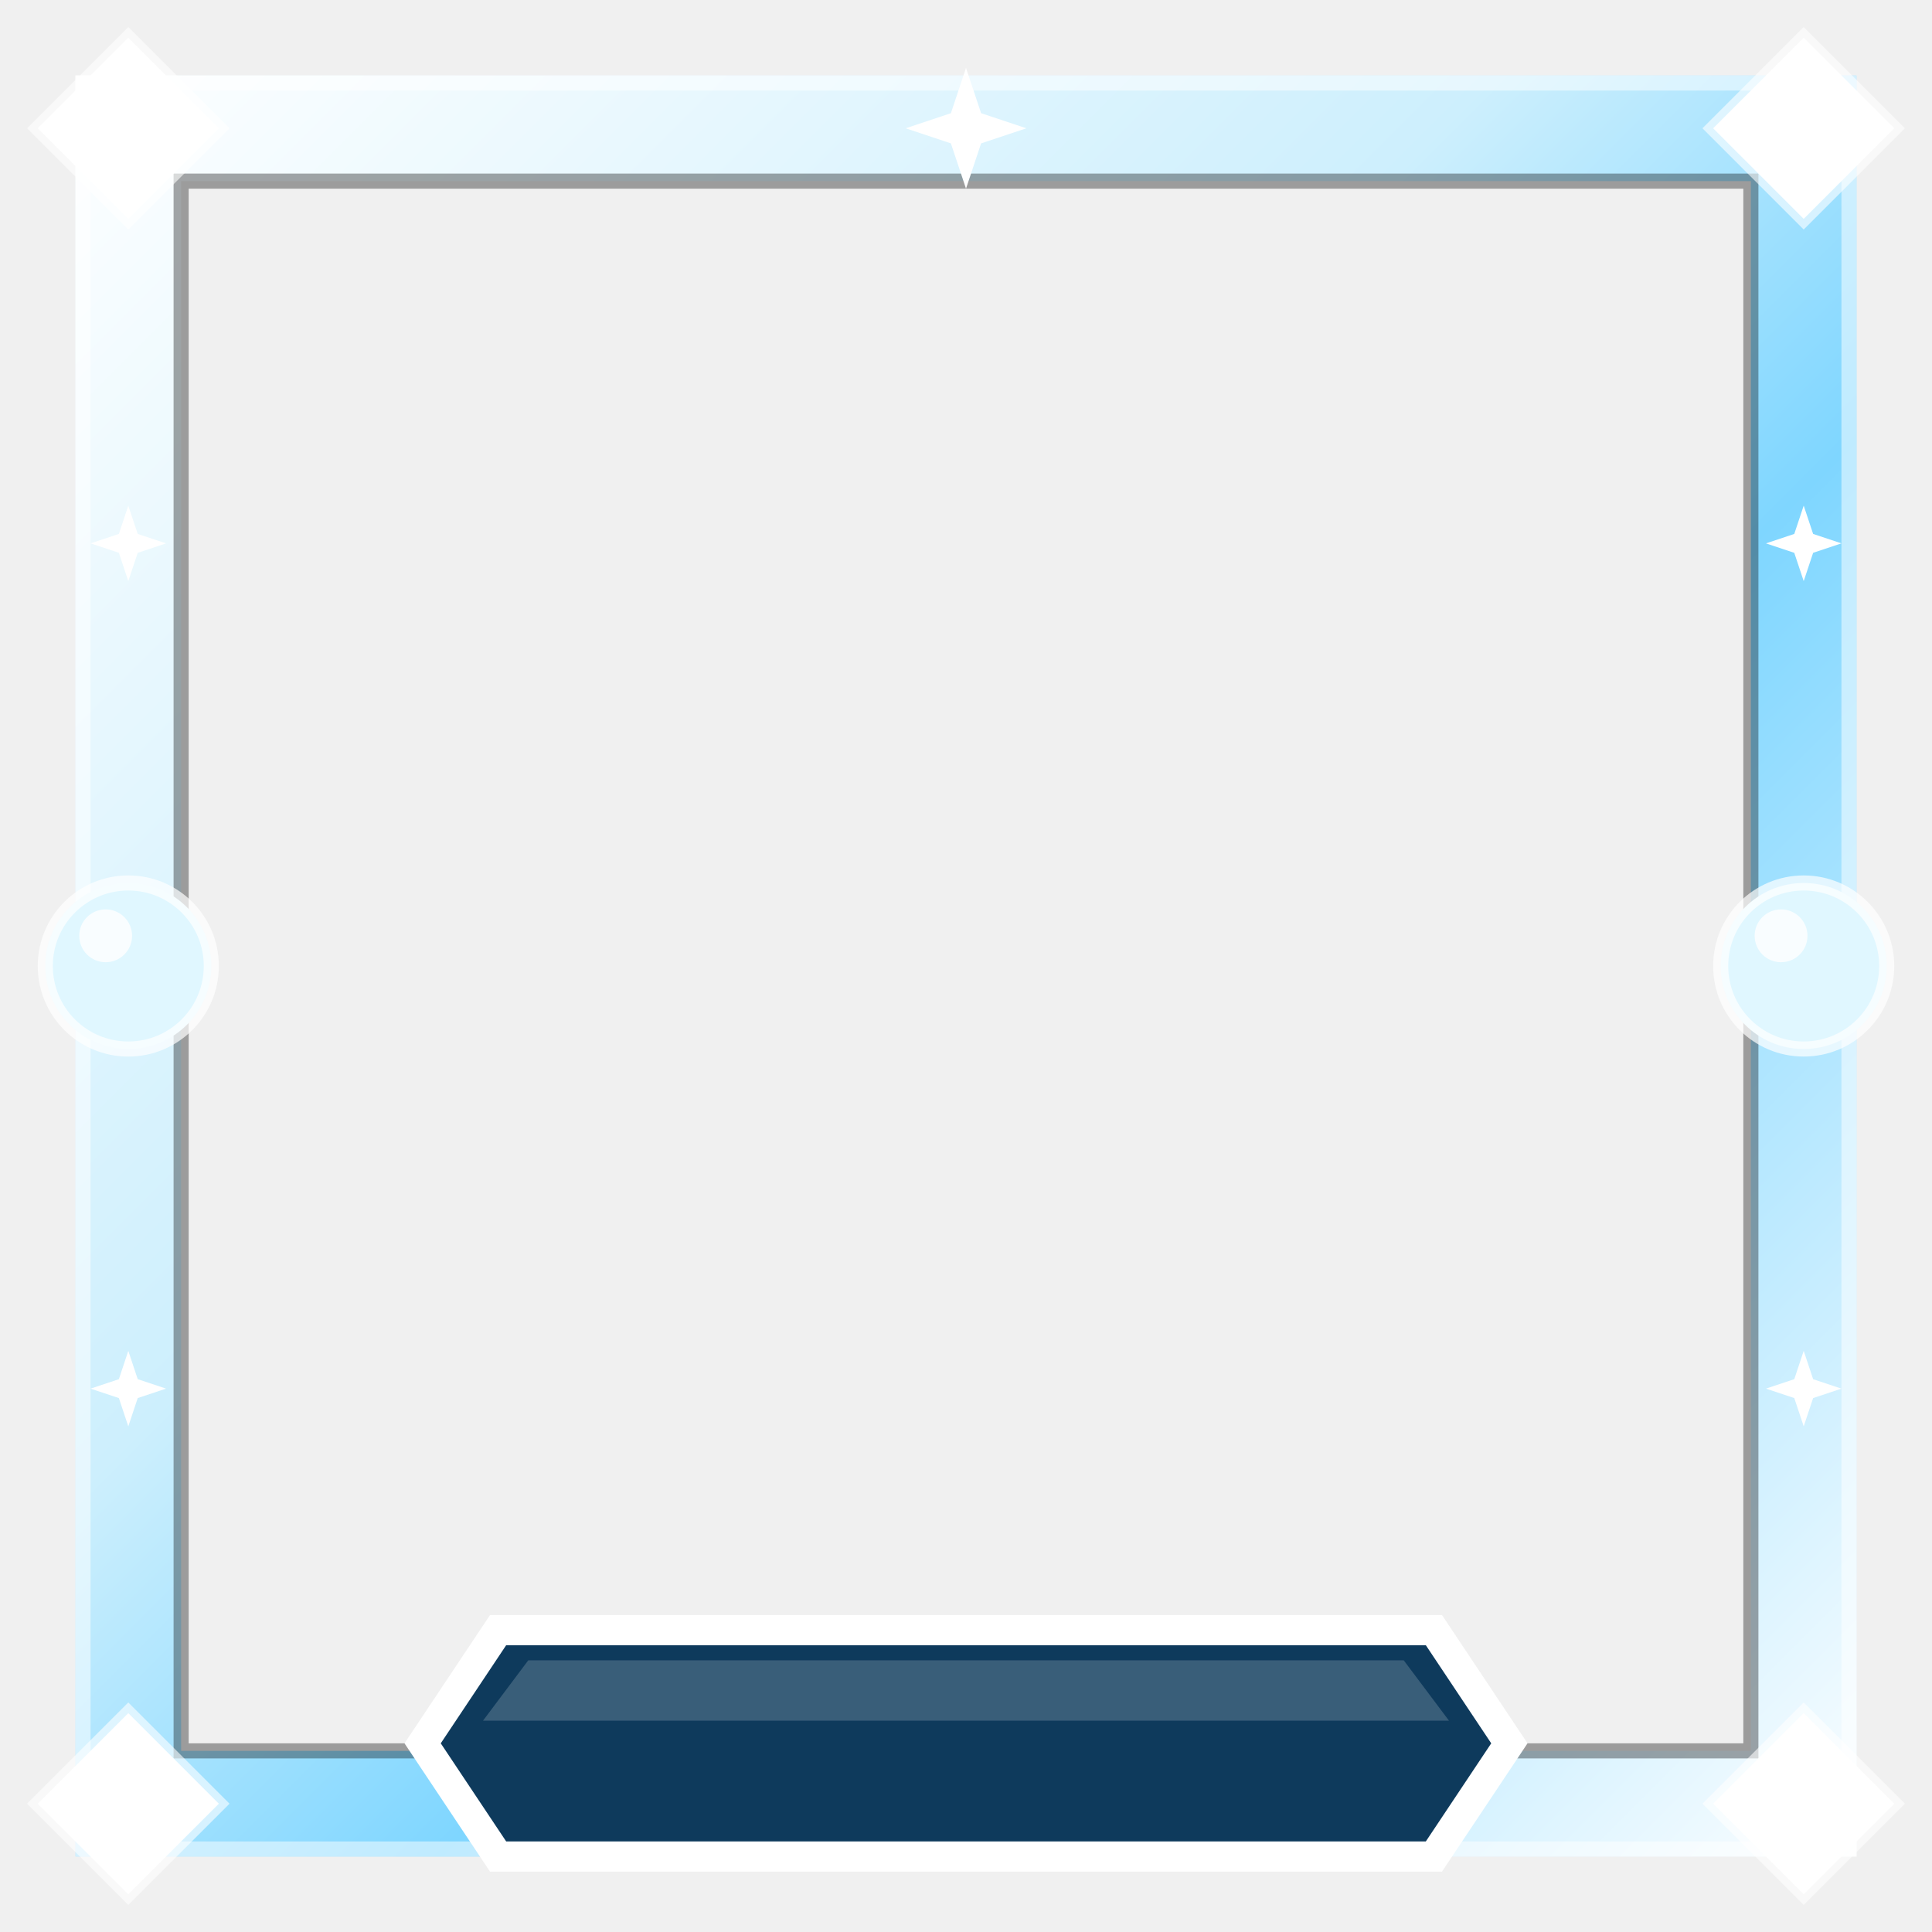
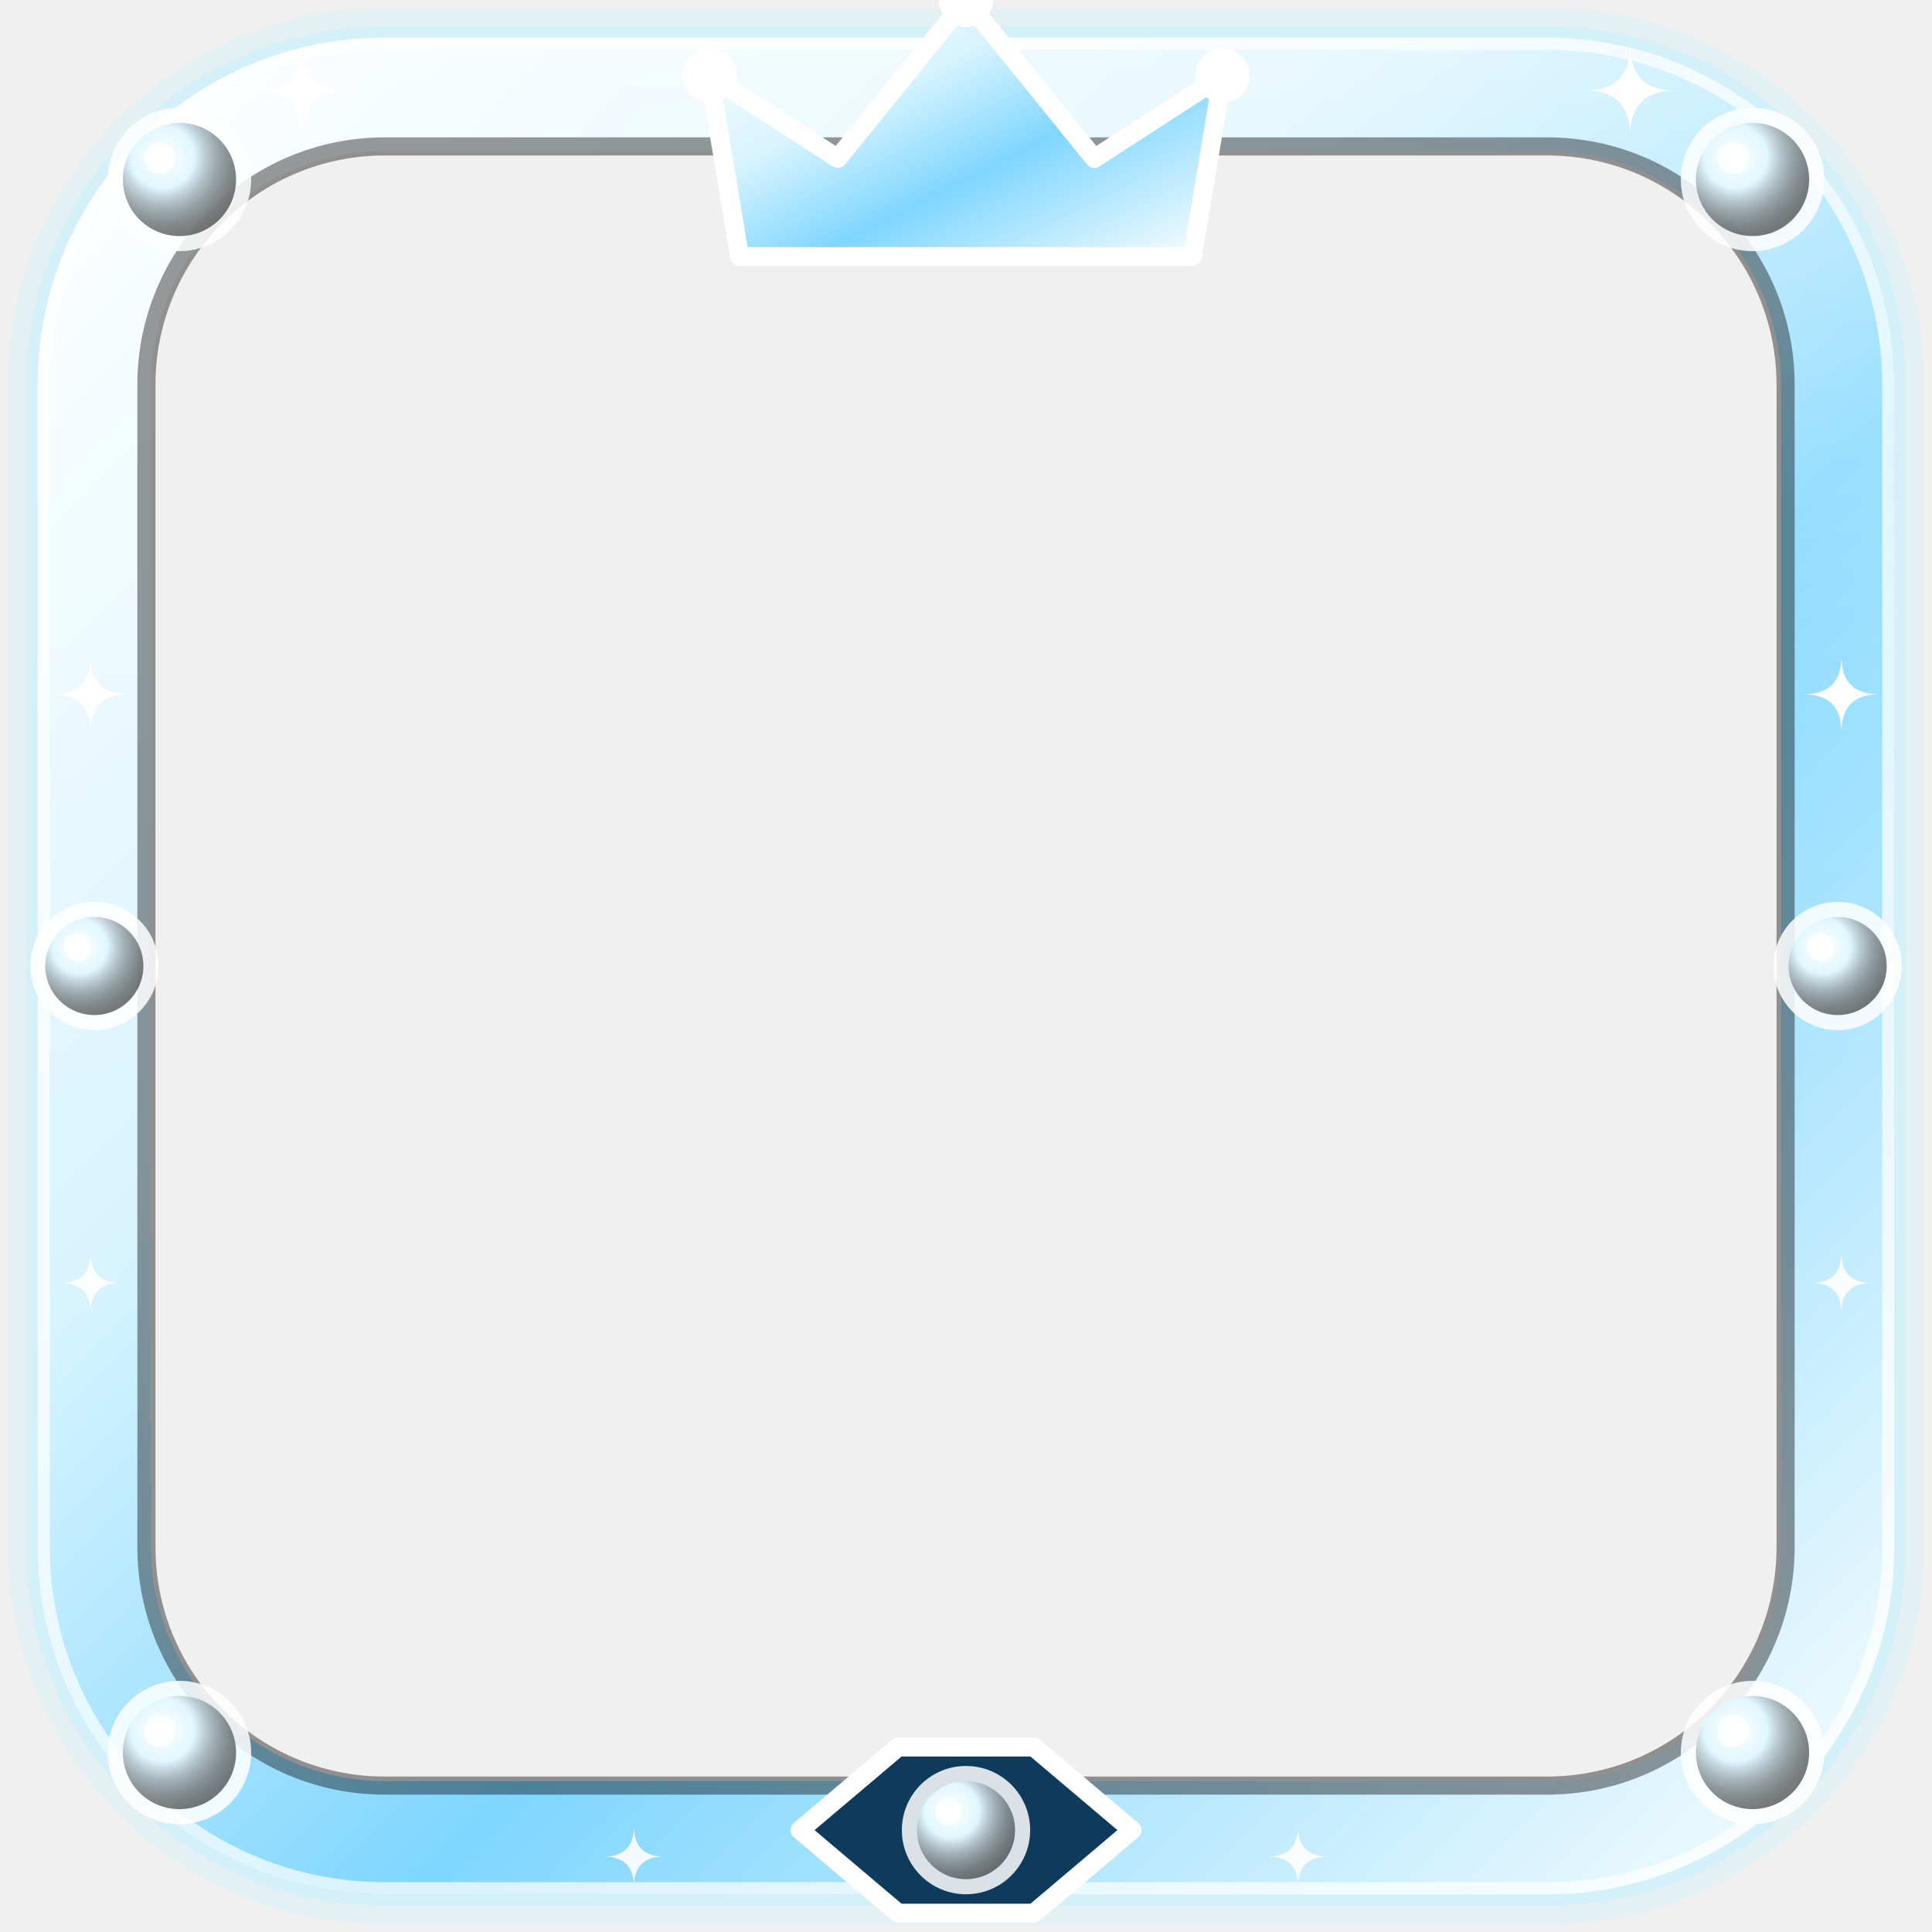
<svg xmlns="http://www.w3.org/2000/svg" width="320" height="320" viewBox="0 0 256 256">
  <defs>
    <linearGradient id="metal" x1="0" y1="0" x2="1" y2="1">
      <stop offset="0" stop-color="#ffffff" />
-       <stop offset="0.4" stop-color="#cdeffd" />
+       <stop offset="0.35" stop-color="#d8f4ff" />
      <stop offset="0.6" stop-color="#7fd6ff" />
      <stop offset="1" stop-color="#ffffff" />
    </linearGradient>
+     <linearGradient id="shine" x1="0" y1="0" x2="0" y2="1">
+       <stop offset="0" stop-color="#ffffff" stop-opacity="0.45" />
+       <stop offset="0.35" stop-color="#ffffff" stop-opacity="0.08" />
+       <stop offset="0.6" stop-color="#ffffff" stop-opacity="0" />
+     </linearGradient>
+     <radialGradient id="gem_corner" cx="0.35" cy="0.3" r="0.8">
+       <stop offset="0" stop-color="#ffffff" />
+       <stop offset="0.35" stop-color="#e0f7ff" />
+       <stop offset="1" stop-color="#000000" stop-opacity="0.55" />
+     </radialGradient>
+     <radialGradient id="gem_side" cx="0.35" cy="0.3" r="0.8">
+       <stop offset="0" stop-color="#ffffff" />
+       <stop offset="0.35" stop-color="#e0f7ff" />
+       <stop offset="1" stop-color="#000000" stop-opacity="0.55" />
+     </radialGradient>
+     <radialGradient id="gem_bottom" cx="0.35" cy="0.3" r="0.8">
+       <stop offset="0" stop-color="#ffffff" />
+       <stop offset="0.35" stop-color="#e0f7ff" />
+       <stop offset="1" stop-color="#000000" stop-opacity="0.55" />
+     </radialGradient>
  </defs>
-   <path fill-rule="evenodd" fill="url(#metal)" d="M10 10 H246 V246 H10 Z M24 24 V232 H232 V24 Z" />
-   <path fill="none" stroke="#000" stroke-opacity="0.35" stroke-width="2" d="M24 24 V232 H232 V24 Z" />
-   <path fill="none" stroke="#fff" stroke-opacity="0.5" stroke-width="2" d="M11 11 H245 V245 H11 Z" />
-   <path d="M128 9 L130.0 15.0 L136 17 L130.0 19.0 L128 25 L126.0 19.0 L120 17 L126.0 15.0 Z" fill="#fff" />
-   <path d="M17 67 L18.25 70.75 L22 72 L18.25 73.25 L17 77 L15.75 73.25 L12 72 L15.75 70.75 Z" fill="#fff" />
-   <path d="M239 67 L240.25 70.75 L244 72 L240.25 73.25 L239 77 L237.75 73.25 L234 72 L237.75 70.75 Z" fill="#fff" />
-   <path d="M17 179 L18.25 182.75 L22 184 L18.25 185.25 L17 189 L15.75 185.25 L12 184 L15.75 182.75 Z" fill="#fff" />
-   <path d="M239 179 L240.25 182.75 L244 184 L240.25 185.25 L239 189 L237.75 185.25 L234 184 L237.75 182.75 Z" fill="#fff" />
-   <path d="M72 235 L73.0 238.0 L76 239 L73.0 240.0 L72 243 L71.0 240.0 L68 239 L71.0 238.0 Z" fill="#fff" />
-   <path d="M184 235 L185.0 238.0 L188 239 L185.0 240.0 L184 243 L183.0 240.0 L180 239 L183.0 238.0 Z" fill="#fff" />
-   <path d="M5 17 l12 -12 l12 12 l-12 12 Z" fill="#ffffff" stroke="#fff" stroke-opacity="0.6" stroke-width="2" />
-   <path d="M227 17 l12 -12 l12 12 l-12 12 Z" fill="#ffffff" stroke="#fff" stroke-opacity="0.6" stroke-width="2" />
-   <path d="M5 239 l12 -12 l12 12 l-12 12 Z" fill="#ffffff" stroke="#fff" stroke-opacity="0.6" stroke-width="2" />
-   <path d="M227 239 l12 -12 l12 12 l-12 12 Z" fill="#ffffff" stroke="#fff" stroke-opacity="0.6" stroke-width="2" />
-   <circle cx="17" cy="128" r="11" fill="#e0f7ff" stroke="#fff" stroke-opacity="0.7" stroke-width="2" />
-   <circle cx="239" cy="128" r="11" fill="#e0f7ff" stroke="#fff" stroke-opacity="0.7" stroke-width="2" />
-   <circle cx="14" cy="124" r="3.5" fill="#fff" opacity="0.8" />
-   <circle cx="236" cy="124" r="3.5" fill="#fff" opacity="0.8" />
-   <path d="M66 216 H190 L200 231 L190 246 H66 L56 231 Z" fill="#0e3a5c" stroke="#ffffff" stroke-width="4" />
-   <path d="M70 220 H186 L192 228 H64 Z" fill="#fff" opacity="0.18" />
+   <path d="M51.00 7.00 H205.00 A44.00 44.00 0 0 1 249.00 51.00 V205.00 A44.00 44.00 0 0 1 205.00 249.00 H51.00 A44.00 44.00 0 0 1 7.00 205.00 V51.00 A44.00 44.00 0 0 1 51.00 7.00 Z" fill="none" stroke="#bff0ff" stroke-width="12" opacity="0.264" />
+   <path d="M51.00 6.00 H205.00 A45.00 45.00 0 0 1 250.00 51.00 V205.00 A45.00 45.00 0 0 1 205.00 250.00 H51.00 A45.00 45.00 0 0 1 6.00 205.00 V51.00 A45.00 45.00 0 0 1 51.00 6.00 Z" fill="none" stroke="#bff0ff" stroke-width="5" opacity="0.42" />
+   <path d="M51.00 5.00 H205.00 A46.00 46.00 0 0 1 251.00 51.00 V205.00 A46.00 46.00 0 0 1 205.00 251.00 H51.00 A46.00 46.00 0 0 1 5.00 205.00 V51.00 A46.00 46.00 0 0 1 51.00 5.00 Z M51.00 20.00 H205.00 A31.00 31.00 0 0 1 236.00 51.00 V205.00 A31.00 31.00 0 0 1 205.00 236.00 H51.00 A31.00 31.00 0 0 1 20.00 205.00 V51.00 A31.00 31.00 0 0 1 51.00 20.00 Z" fill="url(#metal)" fill-rule="evenodd" />
+   <path d="M51.00 5.00 H205.00 A46.00 46.00 0 0 1 251.00 51.00 V205.00 A46.00 46.00 0 0 1 205.00 251.00 H51.00 A46.00 46.00 0 0 1 5.00 205.00 V51.00 A46.00 46.00 0 0 1 51.00 5.00 Z M51.00 20.00 H205.00 A31.00 31.00 0 0 1 236.00 51.00 V205.00 A31.00 31.00 0 0 1 205.00 236.00 H51.00 A31.00 31.00 0 0 1 20.00 205.00 V51.00 A31.00 31.00 0 0 1 51.00 20.00 Z" fill="url(#shine)" fill-rule="evenodd" />
+   <path d="M51.00 5.80 H205.00 A45.20 45.20 0 0 1 250.20 51.00 V205.00 A45.20 45.20 0 0 1 205.00 250.20 H51.00 A45.20 45.20 0 0 1 5.80 205.00 V51.00 A45.20 45.20 0 0 1 51.00 5.80 Z" fill="none" stroke="#ffffff" stroke-width="1.6" opacity="0.7" />
+   <path d="M51.00 19.40 H205.00 A31.60 31.60 0 0 1 236.60 51.00 V205.00 A31.60 31.60 0 0 1 205.00 236.60 H51.00 A31.60 31.60 0 0 1 19.40 205.00 V51.00 A31.60 31.60 0 0 1 51.00 19.40 Z" fill="none" stroke="#000000" stroke-width="2.4" opacity="0.4" />
+   <path d="M98 34 L94 10 L111 21 L128 0 L145 21 L162 10 L158 34 Z" fill="url(#metal)" stroke="#ffffff" stroke-width="2.5" stroke-linejoin="round" />
+   <circle cx="94" cy="10" r="3.6" fill="#ffffff" />
+   <circle cx="128" cy="0" r="3.6" fill="#ffffff" />
+   <circle cx="162" cy="10" r="3.6" fill="#ffffff" />
+   <path d="M40 6 Q40 12 46 12 Q40 12 40 18 Q40 12 34 12 Q40 12 40 6 Z" fill="#ffffff" opacity="1" />
+   <path d="M216 6 Q216 12 222 12 Q216 12 216 18 Q216 12 210 12 Q216 12 216 6 Z" fill="#ffffff" opacity="1" />
+   <path d="M12 87 Q12 92 17 92 Q12 92 12 97 Q12 92 7 92 Q12 92 12 87 Z" fill="#ffffff" opacity="1" />
+   <path d="M244 87 Q244 92 249 92 Q244 92 244 97 Q244 92 239 92 Q244 92 244 87 Z" fill="#ffffff" opacity="1" />
+   <path d="M12 166 Q12 170 16 170 Q12 170 12 174 Q12 170 8 170 Q12 170 12 166 Z" fill="#ffffff" opacity="0.9" />
+   <path d="M244 166 Q244 170 248 170 Q244 170 244 174 Q244 170 240 170 Q244 170 244 166 Z" fill="#ffffff" opacity="0.9" />
+   <path d="M84 242 Q84 246 88 246 Q84 246 84 250 Q84 246 80 246 Q84 246 84 242 Z" fill="#ffffff" opacity="0.9" />
+   <path d="M172 242 Q172 246 176 246 Q172 246 172 250 Q172 246 168 246 Q172 246 172 242 Z" fill="#ffffff" opacity="0.9" />
+   <circle cx="23.78" cy="23.78" r="9.50" fill="#ffffff" opacity="0.85" />
+   <circle cx="23.78" cy="23.78" r="7.50" fill="url(#gem_corner)" />
+   <circle cx="21.15" cy="20.93" r="2.10" fill="#fff" opacity="0.9" />
+   <circle cx="232.22" cy="23.78" r="9.50" fill="#ffffff" opacity="0.85" />
+   <circle cx="232.22" cy="23.78" r="7.50" fill="url(#gem_corner)" />
+   <circle cx="229.60" cy="20.93" r="2.10" fill="#fff" opacity="0.9" />
+   <circle cx="23.78" cy="232.22" r="9.50" fill="#ffffff" opacity="0.85" />
+   <circle cx="23.78" cy="232.22" r="7.50" fill="url(#gem_corner)" />
+   <circle cx="21.15" cy="229.37" r="2.10" fill="#fff" opacity="0.9" />
+   <circle cx="232.22" cy="232.22" r="9.50" fill="#ffffff" opacity="0.85" />
+   <circle cx="232.22" cy="232.22" r="7.50" fill="url(#gem_corner)" />
+   <circle cx="229.60" cy="229.37" r="2.10" fill="#fff" opacity="0.9" />
+   <circle cx="12.50" cy="128.00" r="8.50" fill="#ffffff" opacity="0.85" />
+   <circle cx="12.50" cy="128.00" r="6.50" fill="url(#gem_side)" />
+   <circle cx="10.22" cy="125.53" r="1.82" fill="#fff" opacity="0.9" />
+   <circle cx="243.50" cy="128.00" r="8.50" fill="#ffffff" opacity="0.85" />
+   <circle cx="243.50" cy="128.00" r="6.50" fill="url(#gem_side)" />
+   <circle cx="241.22" cy="125.53" r="1.82" fill="#fff" opacity="0.9" />
+   <path d="M106.00 242.50 L119.00 253.50 L137.00 253.50 L150.00 242.50 L137.00 231.50 L119.00 231.50 Z" fill="#0e3a5c" stroke="#ffffff" stroke-width="2.5" stroke-linejoin="round" />
+   <circle cx="128.00" cy="242.50" r="8.50" fill="#ffffff" opacity="0.85" />
+   <circle cx="128.00" cy="242.50" r="6.50" fill="url(#gem_bottom)" />
+   <circle cx="125.72" cy="240.03" r="1.82" fill="#fff" opacity="0.9" />
</svg>
